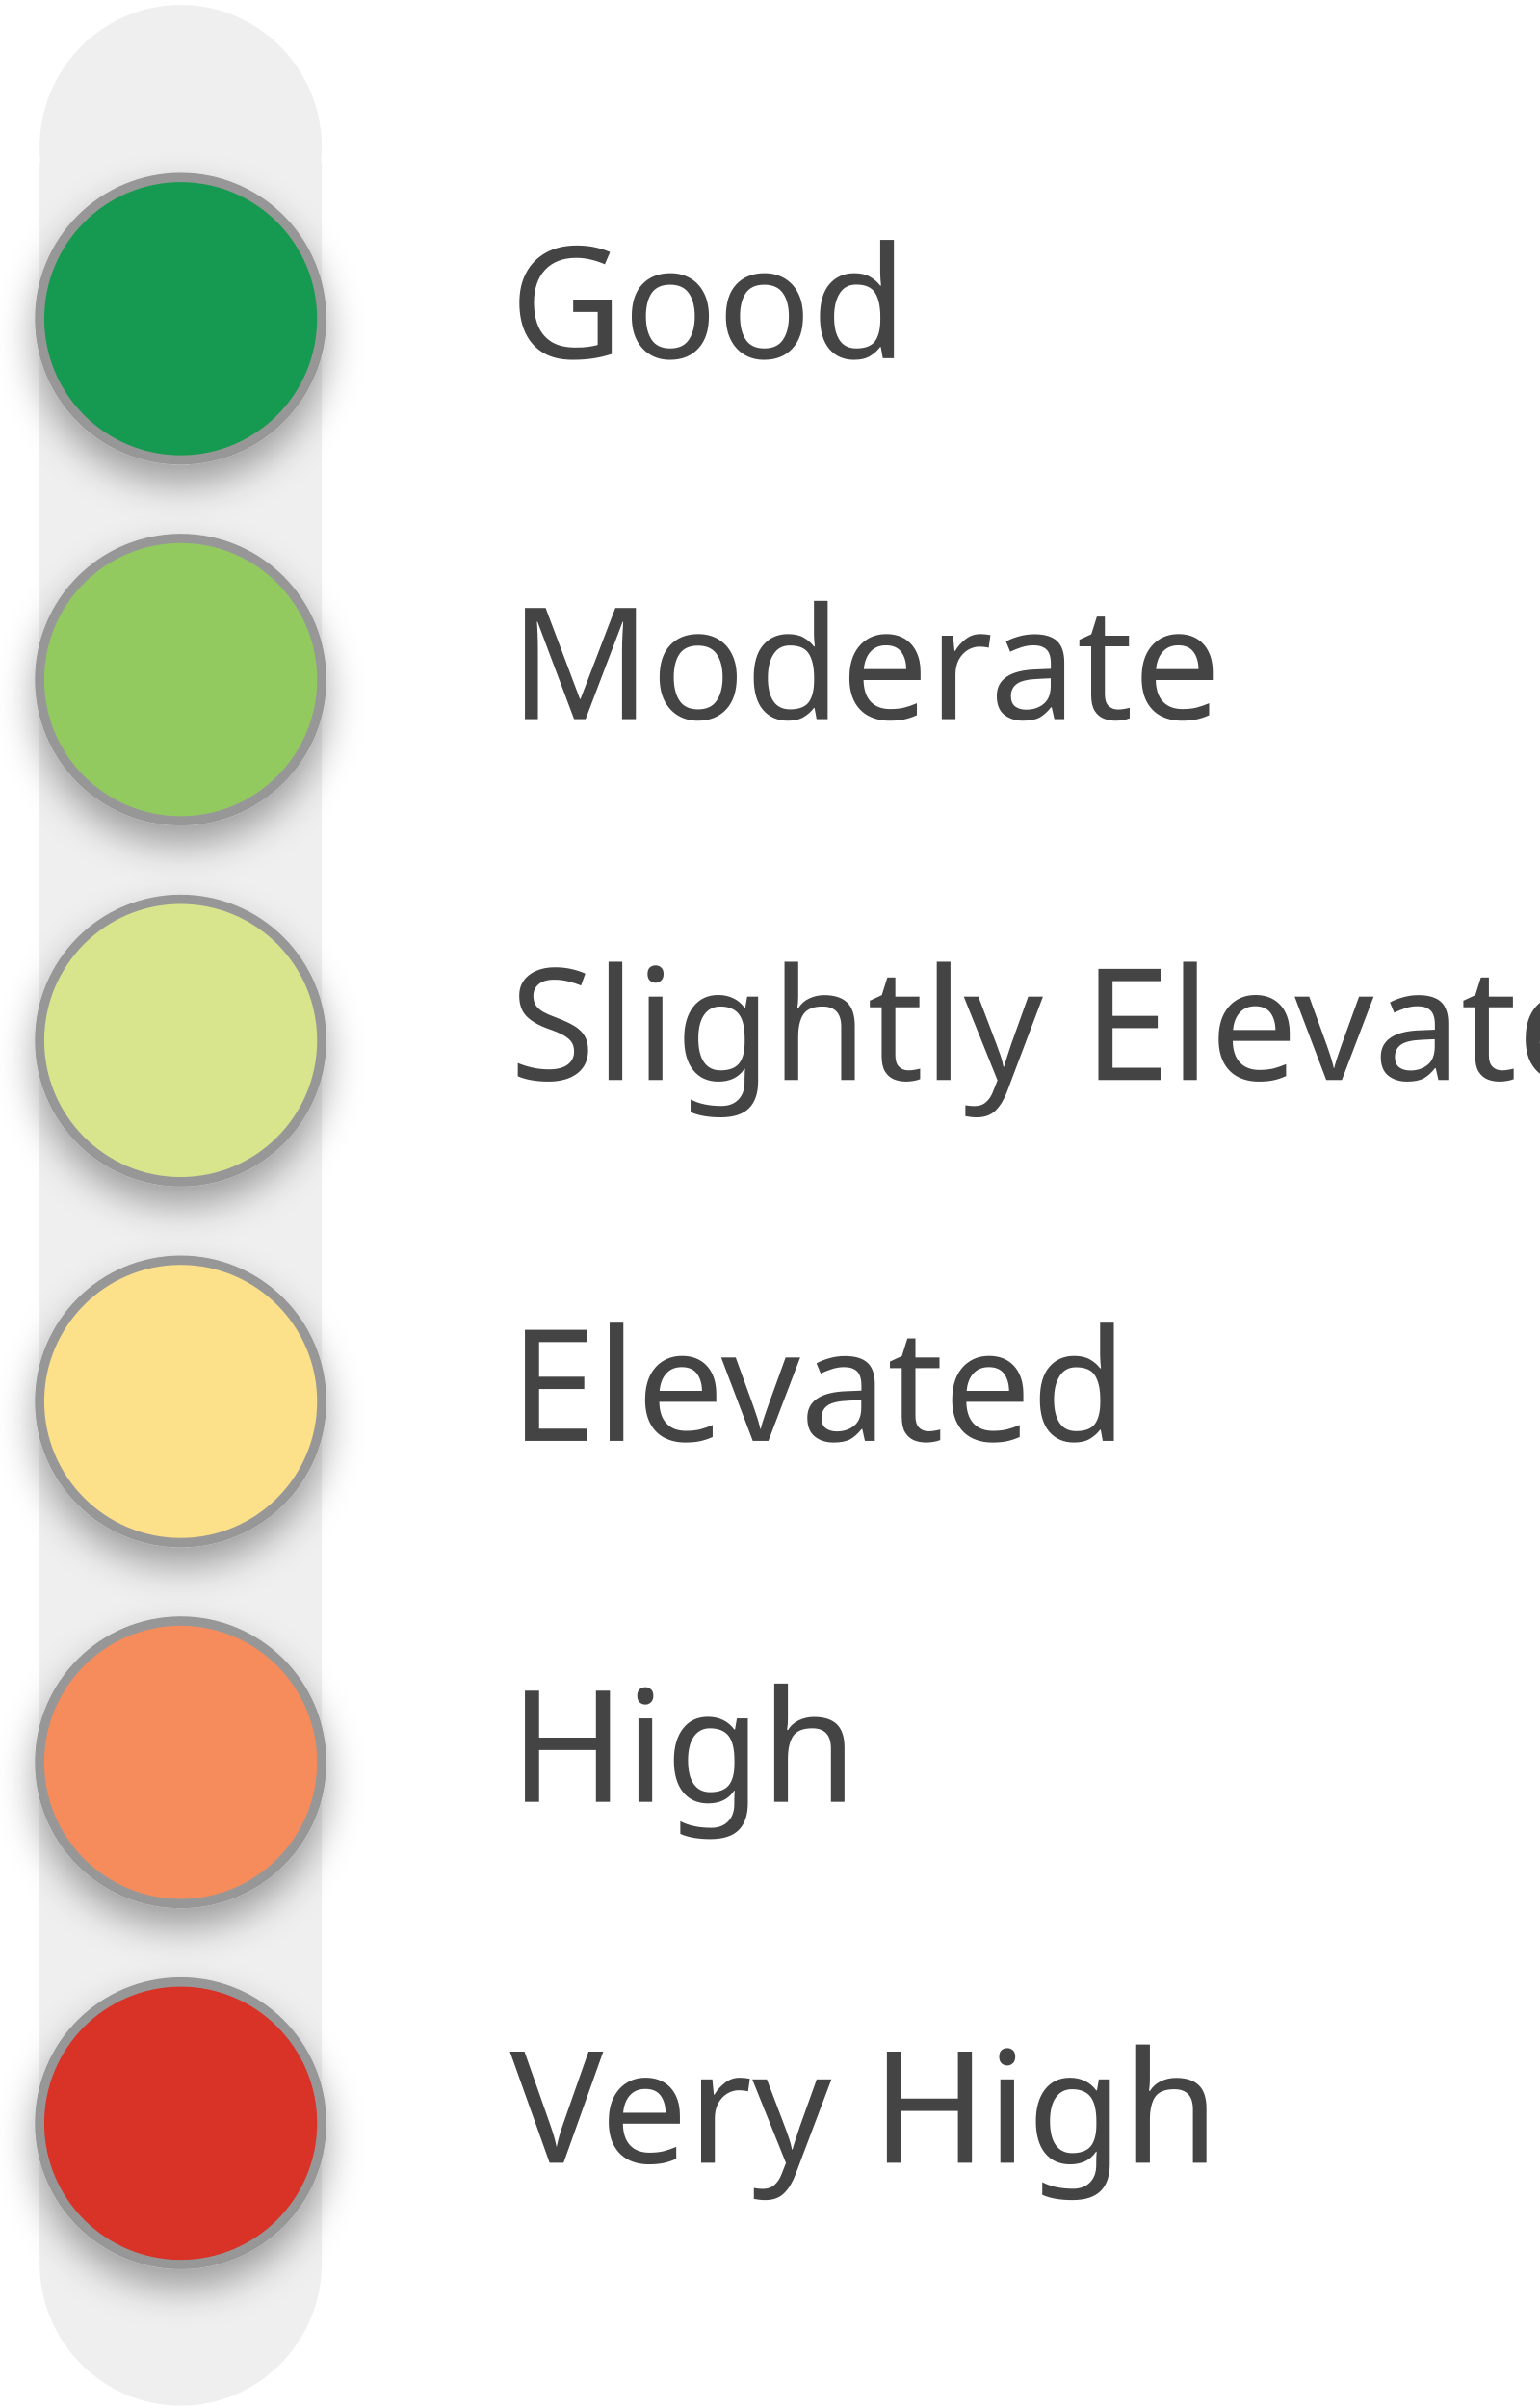
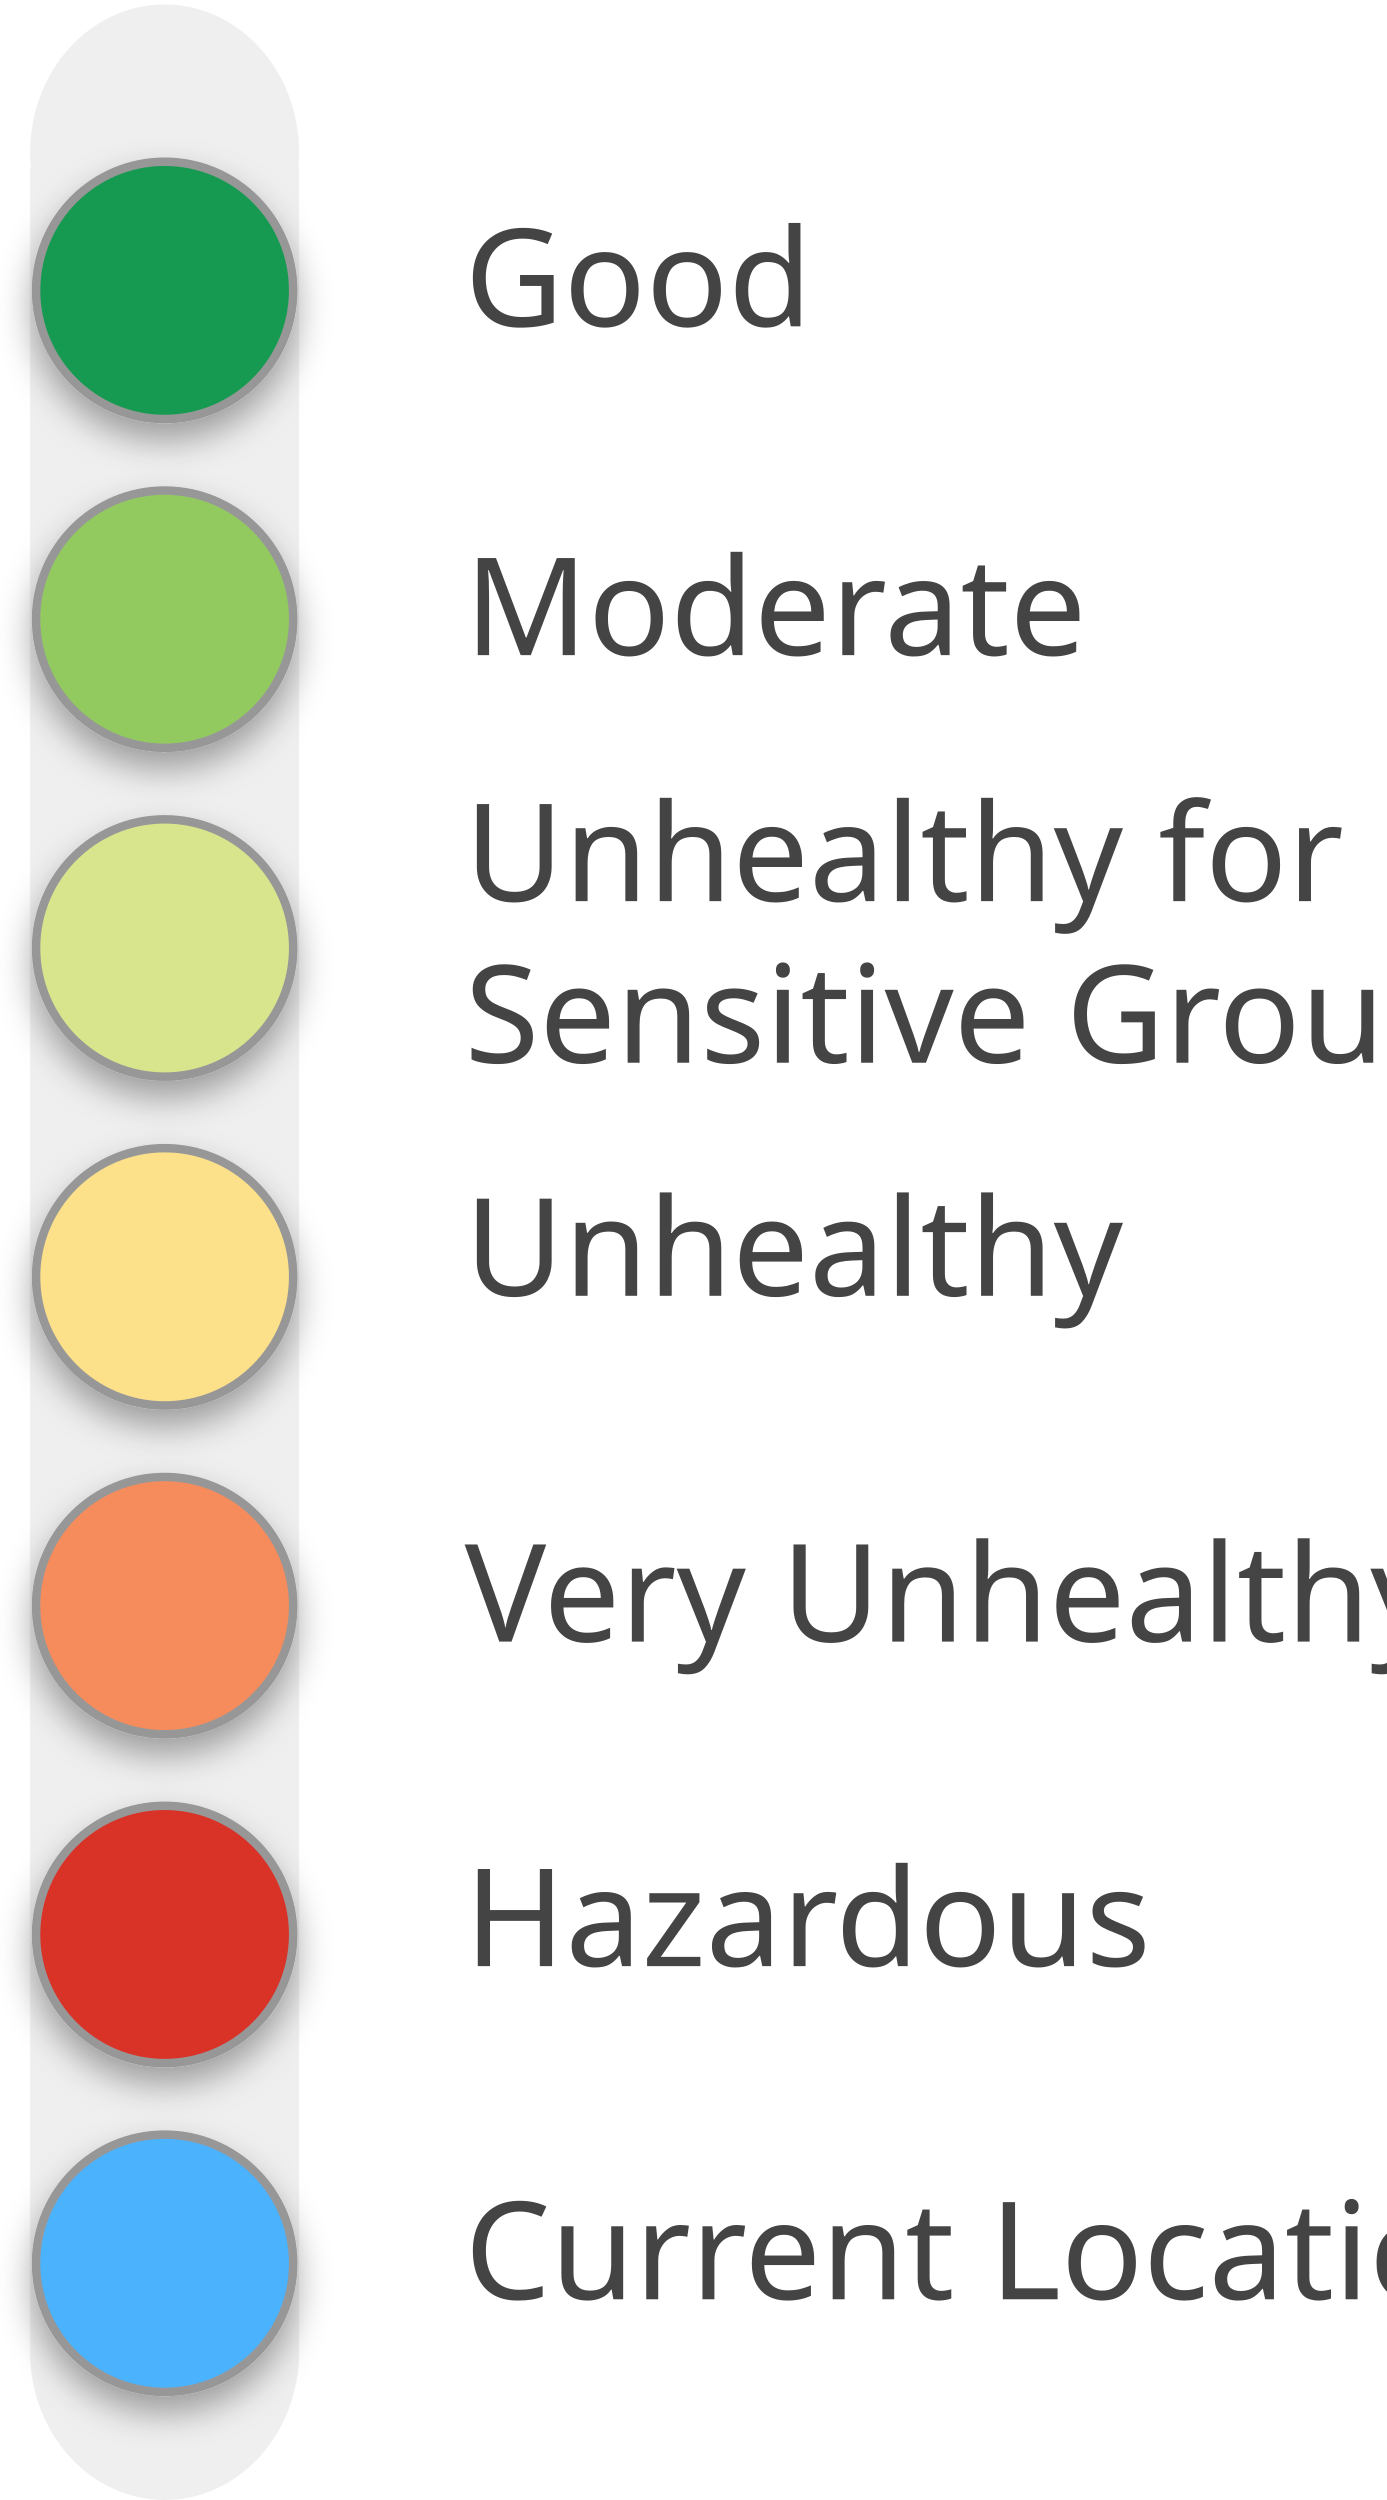
- <svg xmlns="http://www.w3.org/2000/svg" width="165px" height="258px" viewBox="0 0 165 258" version="1.1">
+ <svg xmlns="http://www.w3.org/2000/svg" width="163px" height="294px" viewBox="0 0 163 294" version="1.1">
  <defs>
    <filter x="-50%" y="-50%" width="200%" height="200%" filterUnits="objectBoundingBox" id="filter-1">
      <feOffset dx="0" dy="2" in="SourceAlpha" result="shadowOffsetOuter1" />
      <feGaussianBlur stdDeviation="2" in="shadowOffsetOuter1" result="shadowBlurOuter1" />
      <feColorMatrix values="0 0 0 0 0   0 0 0 0 0   0 0 0 0 0  0 0 0 0.35 0" in="shadowBlurOuter1" type="matrix" result="shadowMatrixOuter1" />
      <feMerge>
        <feMergeNode in="shadowMatrixOuter1" />
        <feMergeNode in="SourceGraphic" />
      </feMerge>
    </filter>
    <filter x="-50%" y="-50%" width="200%" height="200%" filterUnits="objectBoundingBox" id="filter-2">
      <feOffset dx="0" dy="2" in="SourceAlpha" result="shadowOffsetOuter1" />
      <feGaussianBlur stdDeviation="2" in="shadowOffsetOuter1" result="shadowBlurOuter1" />
      <feColorMatrix values="0 0 0 0 0   0 0 0 0 0   0 0 0 0 0  0 0 0 0.35 0" in="shadowBlurOuter1" type="matrix" result="shadowMatrixOuter1" />
      <feMerge>
        <feMergeNode in="shadowMatrixOuter1" />
        <feMergeNode in="SourceGraphic" />
      </feMerge>
    </filter>
    <filter x="-50%" y="-50%" width="200%" height="200%" filterUnits="objectBoundingBox" id="filter-3">
      <feOffset dx="0" dy="2" in="SourceAlpha" result="shadowOffsetOuter1" />
      <feGaussianBlur stdDeviation="2" in="shadowOffsetOuter1" result="shadowBlurOuter1" />
      <feColorMatrix values="0 0 0 0 0   0 0 0 0 0   0 0 0 0 0  0 0 0 0.35 0" in="shadowBlurOuter1" type="matrix" result="shadowMatrixOuter1" />
      <feMerge>
        <feMergeNode in="shadowMatrixOuter1" />
        <feMergeNode in="SourceGraphic" />
      </feMerge>
    </filter>
    <filter x="-50%" y="-50%" width="200%" height="200%" filterUnits="objectBoundingBox" id="filter-4">
      <feOffset dx="0" dy="2" in="SourceAlpha" result="shadowOffsetOuter1" />
      <feGaussianBlur stdDeviation="2" in="shadowOffsetOuter1" result="shadowBlurOuter1" />
      <feColorMatrix values="0 0 0 0 0   0 0 0 0 0   0 0 0 0 0  0 0 0 0.35 0" in="shadowBlurOuter1" type="matrix" result="shadowMatrixOuter1" />
      <feMerge>
        <feMergeNode in="shadowMatrixOuter1" />
        <feMergeNode in="SourceGraphic" />
      </feMerge>
    </filter>
    <filter x="-50%" y="-50%" width="200%" height="200%" filterUnits="objectBoundingBox" id="filter-5">
      <feOffset dx="0" dy="2" in="SourceAlpha" result="shadowOffsetOuter1" />
      <feGaussianBlur stdDeviation="2" in="shadowOffsetOuter1" result="shadowBlurOuter1" />
      <feColorMatrix values="0 0 0 0 0   0 0 0 0 0   0 0 0 0 0  0 0 0 0.35 0" in="shadowBlurOuter1" type="matrix" result="shadowMatrixOuter1" />
      <feMerge>
        <feMergeNode in="shadowMatrixOuter1" />
        <feMergeNode in="SourceGraphic" />
      </feMerge>
    </filter>
    <filter x="-50%" y="-50%" width="200%" height="200%" filterUnits="objectBoundingBox" id="filter-6">
      <feOffset dx="0" dy="2" in="SourceAlpha" result="shadowOffsetOuter1" />
      <feGaussianBlur stdDeviation="2" in="shadowOffsetOuter1" result="shadowBlurOuter1" />
      <feColorMatrix values="0 0 0 0 0   0 0 0 0 0   0 0 0 0 0  0 0 0 0.35 0" in="shadowBlurOuter1" type="matrix" result="shadowMatrixOuter1" />
      <feMerge>
        <feMergeNode in="shadowMatrixOuter1" />
        <feMergeNode in="SourceGraphic" />
      </feMerge>
    </filter>
+     <filter x="-50%" y="-50%" width="200%" height="200%" filterUnits="objectBoundingBox" id="filter-7">
+       <feOffset dx="0" dy="2" in="SourceAlpha" result="shadowOffsetOuter1" />
+       <feGaussianBlur stdDeviation="2" in="shadowOffsetOuter1" result="shadowBlurOuter1" />
+       <feColorMatrix values="0 0 0 0 0   0 0 0 0 0   0 0 0 0 0  0 0 0 0.35 0" in="shadowBlurOuter1" type="matrix" result="shadowMatrixOuter1" />
+       <feMerge>
+         <feMergeNode in="shadowMatrixOuter1" />
+         <feMergeNode in="SourceGraphic" />
+       </feMerge>
+     </filter>
  </defs>
  <g id="Page-1" stroke="none" stroke-width="1" fill="none" fill-rule="evenodd">
-     <g id="Color-Key" transform="translate(-26, -2)">
-       <rect id="Rectangle-1" x="0" y="0" width="210" height="269" />
-       <path d="M30.261,243.676 L30.24,243.676 L30.24,19.403 L30.323,19.403 C30.268,18.874 30.24,18.338 30.24,17.795 C30.24,9.36 37.009,2.522 45.36,2.522 C53.711,2.522 60.48,9.36 60.48,17.795 C60.48,18.338 60.452,18.874 60.397,19.403 L60.397,19.403 L60.48,19.403 L60.48,243.676 L60.459,243.676 C60.473,243.942 60.48,244.21 60.48,244.48 C60.48,252.915 53.711,259.753 45.36,259.753 C37.009,259.753 30.24,252.915 30.24,244.48 C30.24,244.21 30.247,243.942 30.261,243.676 Z" id="Oval-7" fill-opacity="0.396" fill="#D8D8D8" />
-       <ellipse id="Oval-1" stroke="#979797" fill="#199A51" filter="url(#filter-1)" cx="45.36" cy="36.147" rx="15.12" ry="15.131" />
-       <ellipse id="Oval-2" stroke="#979797" fill="#92CA61" filter="url(#filter-2)" cx="45.36" cy="74.816" rx="15.12" ry="15.131" />
-       <ellipse id="Oval-3" stroke="#979797" fill="#D8E58D" filter="url(#filter-3)" cx="45.36" cy="113.484" rx="15.12" ry="15.131" />
-       <ellipse id="Oval-4" stroke="#979797" fill="#FCE08A" filter="url(#filter-4)" cx="45.36" cy="152.153" rx="15.12" ry="15.131" />
-       <ellipse id="Oval-5" stroke="#979797" fill="#F68C5B" filter="url(#filter-5)" cx="45.36" cy="190.822" rx="15.12" ry="15.131" />
-       <ellipse id="Oval-6" stroke="#979797" fill="#D93027" filter="url(#filter-6)" cx="45.36" cy="229.491" rx="15.12" ry="15.131" />
-       <text id="Good" font-family="Calibri" font-size="16.667" font-weight="normal" fill="#444444">
-         <tspan x="80.64" y="40.378">Good</tspan>
+     <g id="Color-Key" transform="translate(-26, -13)">
+       <rect id="Rectangle-1" x="0" y="0" width="210" height="323" />
+       <path d="M29.565,288.658 L29.543,288.658 L29.543,32.781 L29.63,32.781 C29.573,32.179 29.543,31.567 29.543,30.947 C29.543,21.323 36.625,13.522 45.36,13.522 C54.095,13.522 61.177,21.323 61.177,30.947 C61.177,31.567 61.147,32.179 61.09,32.781 L61.09,32.781 L61.177,32.781 L61.177,288.658 L61.155,288.658 C61.17,288.961 61.177,289.267 61.177,289.575 C61.177,299.198 54.095,307 45.36,307 C36.625,307 29.543,299.198 29.543,289.575 C29.543,289.267 29.55,288.961 29.565,288.658 Z" id="Oval-7" fill-opacity="0.396" fill="#D8D8D8" />
+       <ellipse id="Oval-1" stroke="#979797" fill="#199A51" filter="url(#filter-1)" cx="45.36" cy="47.147" rx="15.12" ry="15.131" />
+       <ellipse id="Oval-2" stroke="#979797" fill="#92CA61" filter="url(#filter-2)" cx="45.36" cy="85.816" rx="15.12" ry="15.131" />
+       <ellipse id="Oval-3" stroke="#979797" fill="#D8E58D" filter="url(#filter-3)" cx="45.36" cy="124.484" rx="15.12" ry="15.131" />
+       <ellipse id="Oval-4" stroke="#979797" fill="#FCE08A" filter="url(#filter-4)" cx="45.36" cy="163.153" rx="15.12" ry="15.131" />
+       <ellipse id="Oval-5" stroke="#979797" fill="#F68C5B" filter="url(#filter-5)" cx="45.36" cy="201.822" rx="15.12" ry="15.131" />
+       <ellipse id="Oval-6" stroke="#979797" fill="#D93027" filter="url(#filter-6)" cx="45.36" cy="240.491" rx="15.12" ry="15.131" />
+       <ellipse id="Oval-7" stroke="#979797" fill="#4BB2FE" filter="url(#filter-7)" cx="45.36" cy="279.159" rx="15.12" ry="15.131" />
+       <text id="Good" font-family="Calibri" font-size="16" font-weight="normal" fill="#444444">
+         <tspan x="80.64" y="51.378">Good</tspan>
      </text>
-       <text id="Moderate" font-family="Calibri" font-size="16.667" font-weight="normal" fill="#444444">
-         <tspan x="80.64" y="79.047">Moderate</tspan>
+       <text id="Moderate" font-family="Calibri" font-size="16" font-weight="normal" fill="#444444">
+         <tspan x="80.64" y="90.047">Moderate</tspan>
      </text>
-       <text id="Slightly-Elevated" font-family="Calibri" font-size="16.667" font-weight="normal" fill="#444444">
-         <tspan x="80.64" y="117.716">Slightly Elevated</tspan>
+       <text id="Unhealthy-for-Sensit" font-family="Calibri" font-size="16" font-weight="normal" fill="#444444">
+         <tspan x="80.64" y="118.978">Unhealthy for </tspan>
+         <tspan x="80.64" y="137.978">Sensitive Groups</tspan>
      </text>
-       <text id="Elevated" font-family="Calibri" font-size="16.667" font-weight="normal" fill="#444444">
-         <tspan x="80.64" y="156.384">Elevated</tspan>
+       <text id="Unhealthy" font-family="Calibri" font-size="16" font-weight="normal" fill="#444444">
+         <tspan x="80.64" y="165.384">Unhealthy</tspan>
      </text>
-       <text id="High" font-family="Calibri" font-size="16.667" font-weight="normal" fill="#444444">
-         <tspan x="80.64" y="195.053">High</tspan>
+       <text id="Very-Unhealthy" font-family="Calibri" font-size="16" font-weight="normal" fill="#444444">
+         <tspan x="80.64" y="206.053">Very Unhealthy</tspan>
      </text>
-       <text id="Very-High" font-family="Calibri" font-size="16.667" font-weight="normal" fill="#444444">
-         <tspan x="80.64" y="233.722">Very High</tspan>
+       <text id="Hazardous" font-family="Calibri" font-size="16" font-weight="normal" fill="#444444">
+         <tspan x="80.64" y="244.222">Hazardous</tspan>
+       </text>
+       <text id="Current-Location" font-family="Calibri" font-size="16" font-weight="normal" fill="#444444">
+         <tspan x="80.64" y="283.391">Current Location</tspan>
      </text>
    </g>
  </g>
</svg>
